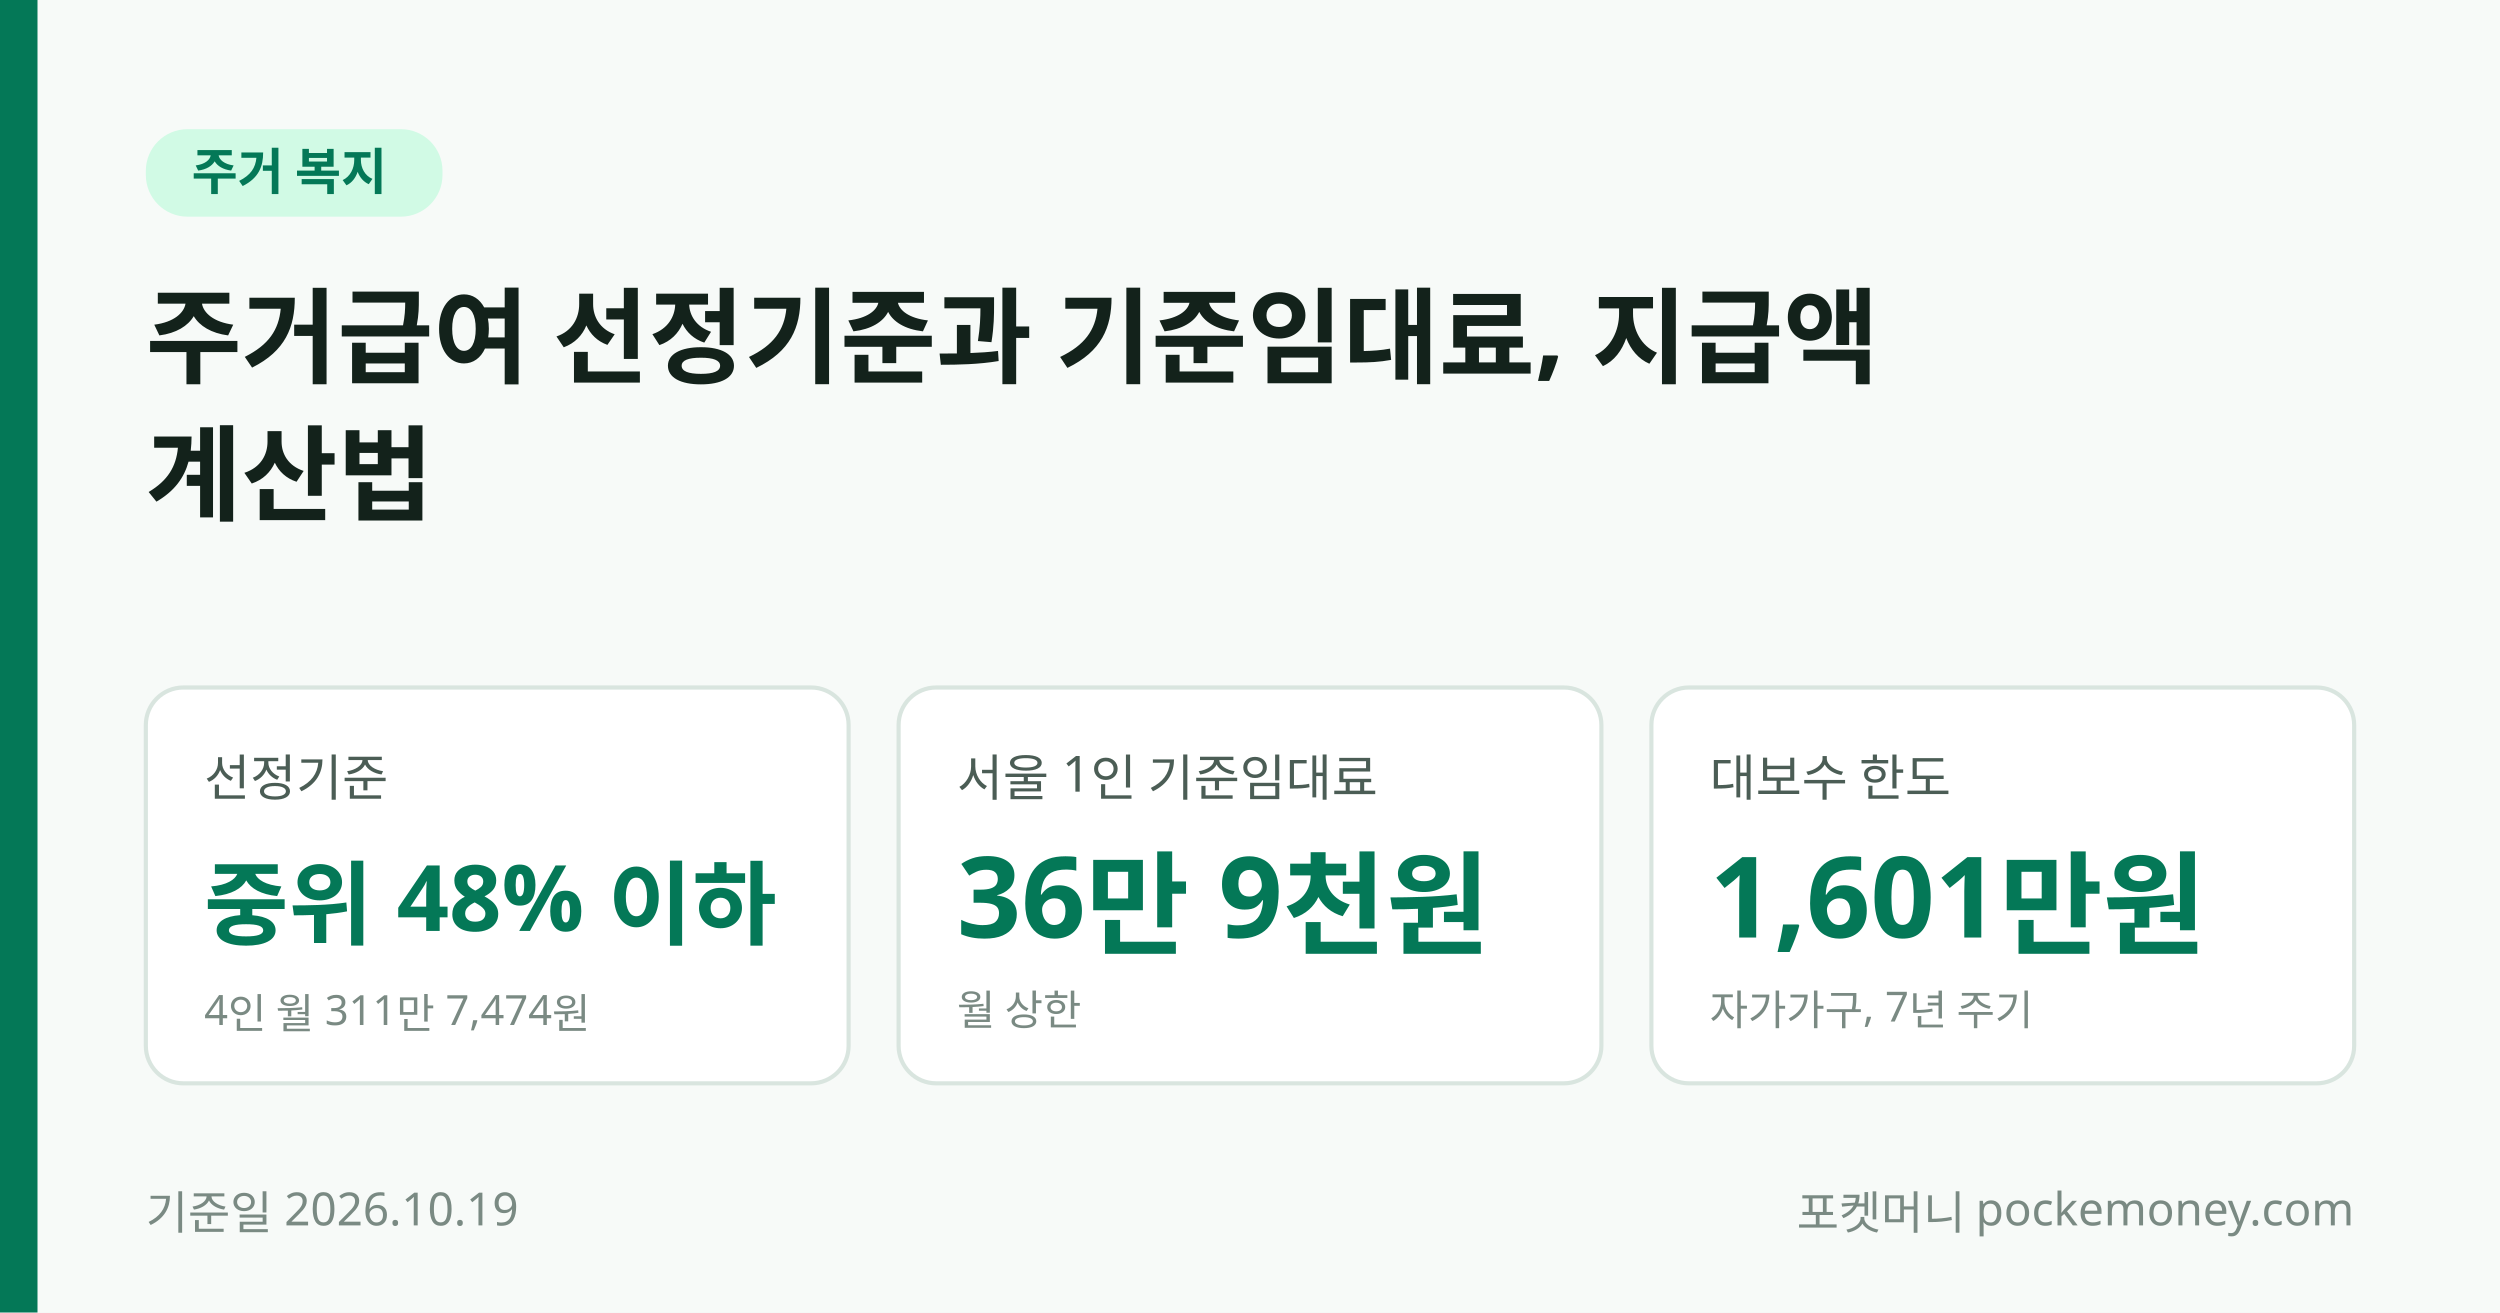
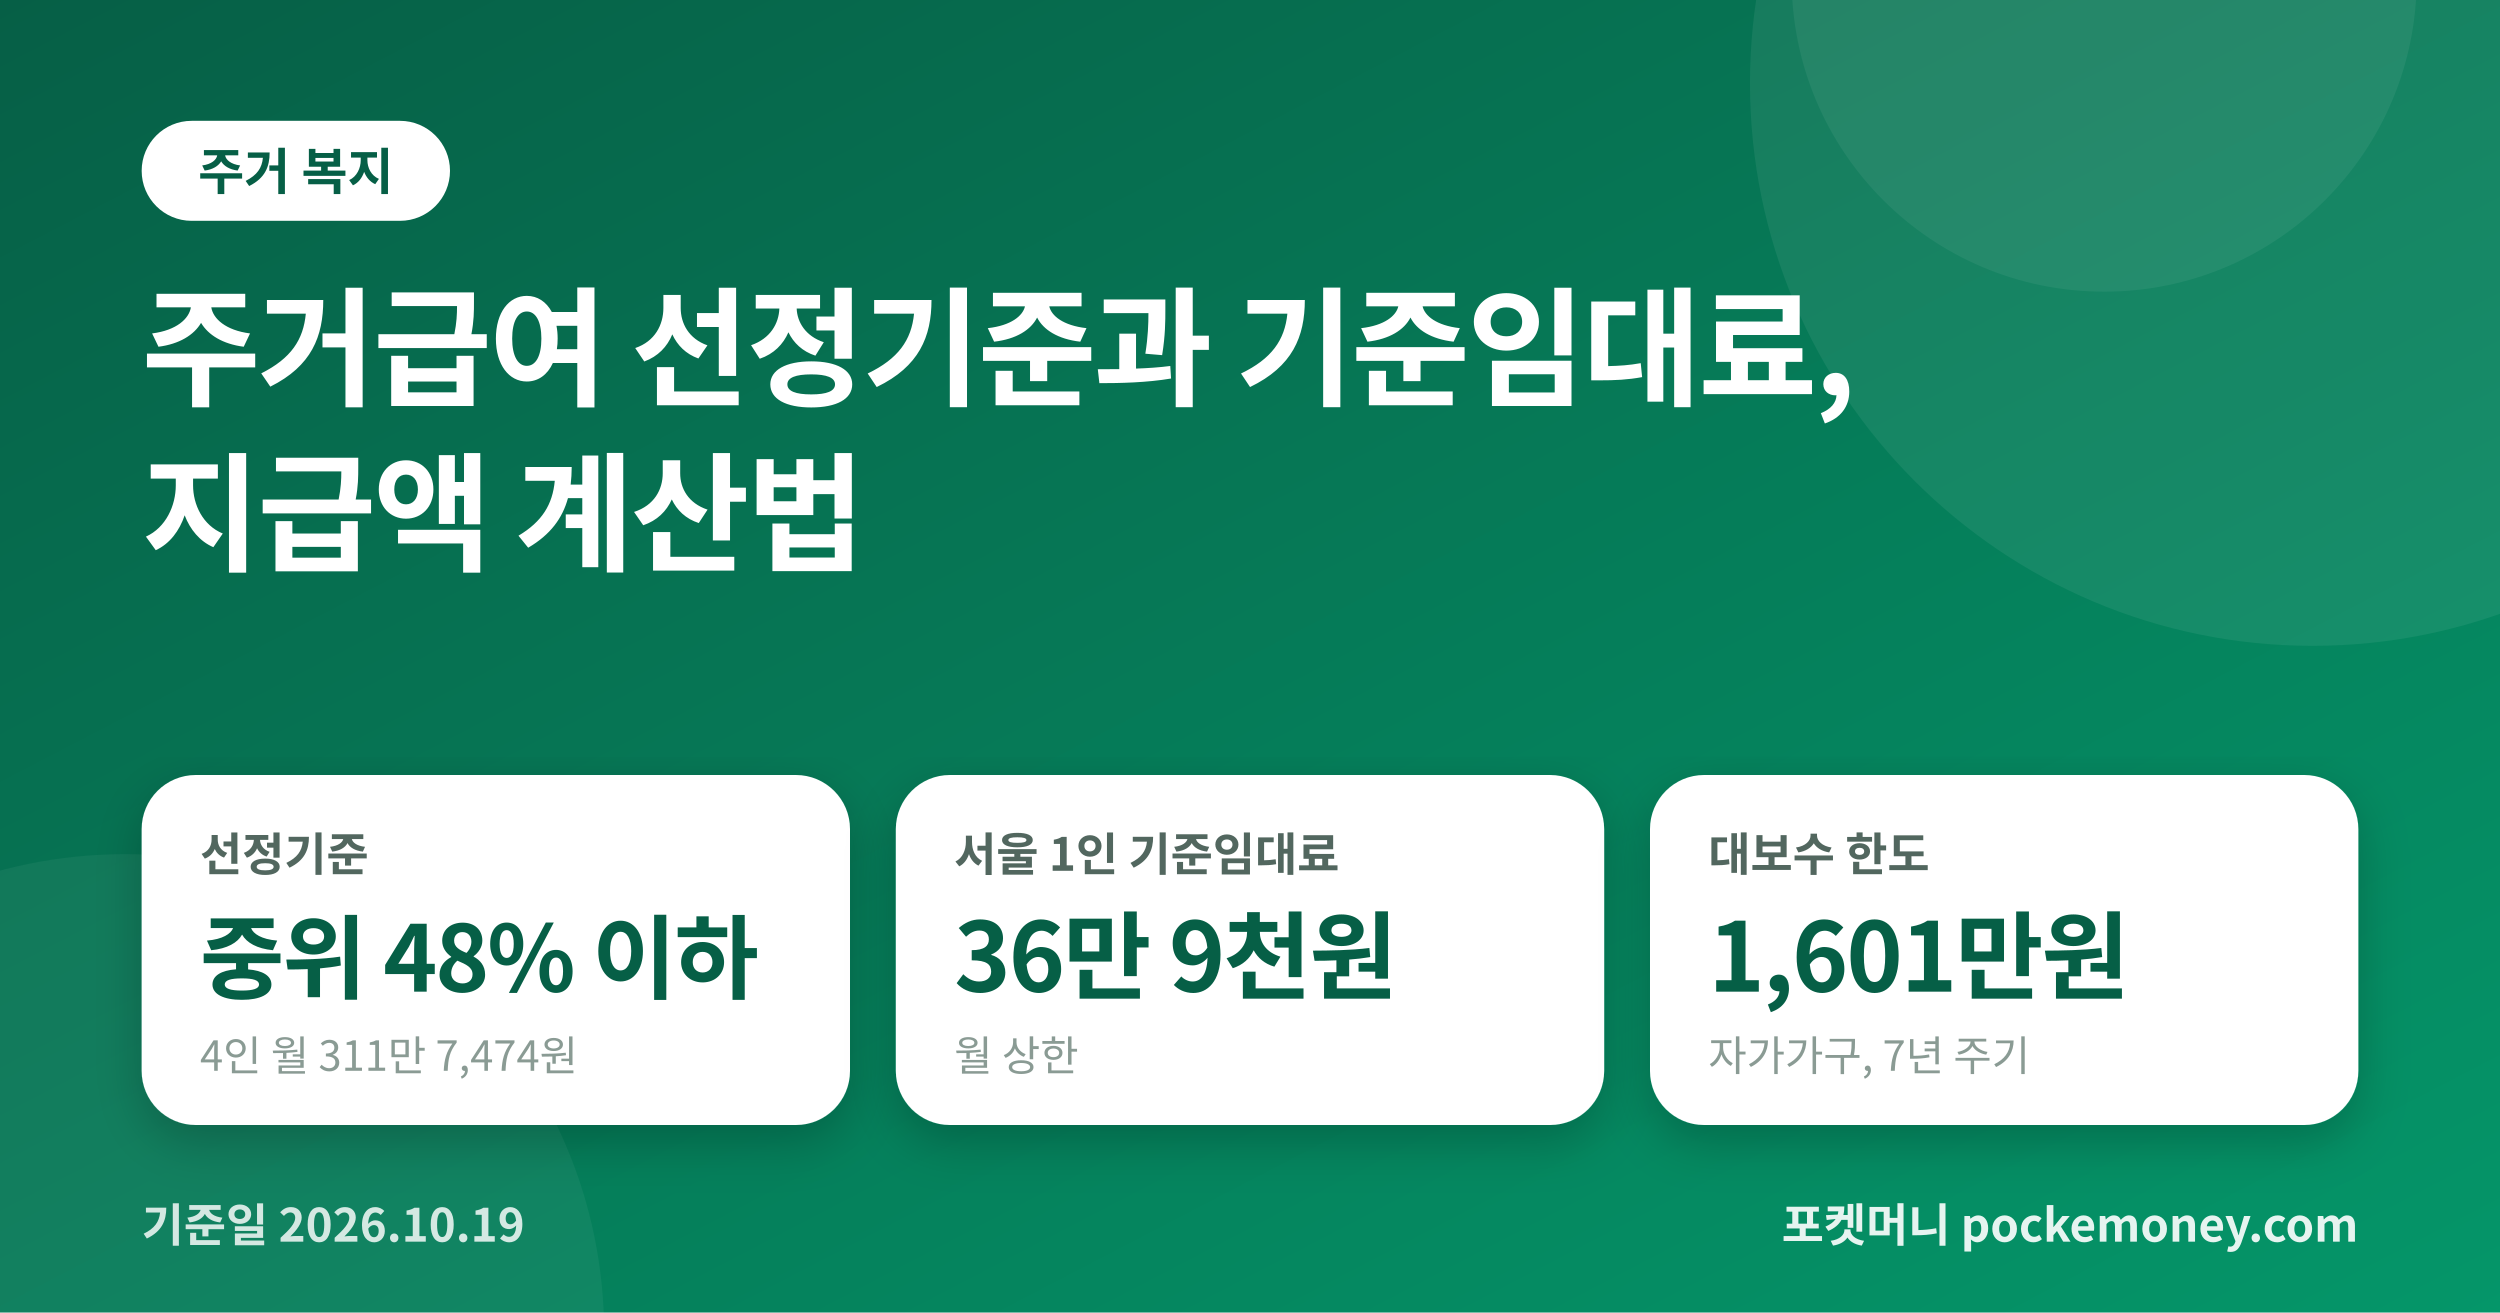
- <svg xmlns="http://www.w3.org/2000/svg" width="1200" height="630" viewBox="0 0 1200 630" role="img" aria-label="주거급여 선정기준과 기준임대료, 지급액 계산법">
-   <rect width="1200" height="630" fill="#f7faf8" />
-   <rect x="0" y="0" width="1200" height="630" fill="#f7faf8" />
-   <rect x="0" y="0" width="18" height="630" fill="#047857" />
-   <rect x="70" y="62" rx="20" ry="20" width="142.4" height="42" fill="#d1fae5" />
-   <text x="92" y="91" font-family="NanumGothic, 'Noto Sans KR', sans-serif" font-size="24" font-weight="700" fill="#047857" text-anchor="start">주거 복지</text>
-   <text x="70" y="180" font-family="NanumGothic, 'Noto Sans KR', sans-serif" font-size="50" font-weight="700" fill="#13221b" text-anchor="start">주거급여 선정기준과 기준임대료, 지급액</text>
-   <text x="70" y="246" font-family="NanumGothic, 'Noto Sans KR', sans-serif" font-size="50" font-weight="700" fill="#13221b" text-anchor="start">계산법</text>
-   <rect x="70" y="330" width="337.333" height="190" rx="18" fill="#ffffff" stroke="#d9e5df" stroke-width="2" />
-   <text x="98" y="382" font-family="NanumGothic, 'Noto Sans KR', sans-serif" font-size="24" font-weight="400" fill="#4b5d55" text-anchor="start">선정기준</text>
-   <text x="98" y="450" font-family="NanumGothic, 'Noto Sans KR', sans-serif" font-size="44" font-weight="700" fill="#047857" text-anchor="start">중위 48% 이하</text>
-   <text x="98" y="492" font-family="NanumGothic, 'Noto Sans KR', sans-serif" font-size="20" font-weight="400" fill="#7a8a83" text-anchor="start">4인 월 311만 7,474원</text>
-   <rect x="431.333" y="330" width="337.333" height="190" rx="18" fill="#ffffff" stroke="#d9e5df" stroke-width="2" />
-   <text x="459.333" y="382" font-family="NanumGothic, 'Noto Sans KR', sans-serif" font-size="24" font-weight="400" fill="#4b5d55" text-anchor="start">서울 1인 기준임대료</text>
-   <text x="459.333" y="450" font-family="NanumGothic, 'Noto Sans KR', sans-serif" font-size="54" font-weight="700" fill="#047857" text-anchor="start">36만 9천원</text>
-   <text x="459.333" y="492" font-family="NanumGothic, 'Noto Sans KR', sans-serif" font-size="20" font-weight="400" fill="#7a8a83" text-anchor="start">월 상한</text>
-   <rect x="792.667" y="330" width="337.333" height="190" rx="18" fill="#ffffff" stroke="#d9e5df" stroke-width="2" />
-   <text x="820.667" y="382" font-family="NanumGothic, 'Noto Sans KR', sans-serif" font-size="24" font-weight="400" fill="#4b5d55" text-anchor="start">대보수 한도</text>
-   <text x="820.667" y="450" font-family="NanumGothic, 'Noto Sans KR', sans-serif" font-size="54" font-weight="700" fill="#047857" text-anchor="start">1,601만원</text>
-   <text x="820.667" y="492" font-family="NanumGothic, 'Noto Sans KR', sans-serif" font-size="20" font-weight="400" fill="#7a8a83" text-anchor="start">자가가구, 7년 주기</text>
-   <text x="70" y="590" font-family="NanumGothic, 'Noto Sans KR', sans-serif" font-size="22" font-weight="400" fill="#7a8a83" text-anchor="start">기준일 2026.10.19</text>
-   <text x="1130" y="590" font-family="NanumGothic, 'Noto Sans KR', sans-serif" font-size="22" font-weight="400" fill="#7a8a83" text-anchor="end">포켓머니 pockemoney.com</text>
+ <svg xmlns="http://www.w3.org/2000/svg" width="1200" height="630" viewBox="0 0 1200 630">
+   <defs>
+     <linearGradient id="g" x1="0" y1="0" x2="1" y2="1">
+       <stop offset="0" stop-color="#065f46" />
+       <stop offset="1" stop-color="#059669" />
+     </linearGradient>
+     <filter id="sh" x="-10%" y="-10%" width="120%" height="140%">
+       <feGaussianBlur in="SourceAlpha" stdDeviation="12" />
+       <feOffset dy="8" />
+       <feComponentTransfer>
+         <feFuncA type="linear" slope="0.22" />
+       </feComponentTransfer>
+       <feMerge>
+         <feMergeNode />
+         <feMergeNode in="SourceGraphic" />
+       </feMerge>
+     </filter>
+   </defs>
+   <rect width="1200" height="630" fill="url(#g)" />
+   <circle cx="1110" cy="40" r="270" fill="#fff" fill-opacity="0.07" />
+   <circle cx="1010" cy="-10" r="150" fill="#fff" fill-opacity="0.06" />
+   <circle cx="60" cy="640" r="230" fill="#fff" fill-opacity="0.05" />
+   <rect x="68" y="58" width="148" height="48" rx="24" fill="#fff" />
+   <text x="142" y="91" font-family="Pretendard, 'Noto Sans CJK KR', sans-serif" font-size="24" font-weight="700" fill="#065f46" text-anchor="middle">주거 복지</text>
+   <text x="68" y="190" font-family="Pretendard, 'Noto Sans CJK KR', sans-serif" font-size="62" font-weight="800" fill="#fff" text-anchor="start" letter-spacing="-1.5">주거급여 선정기준과 기준임대료,</text>
+   <text x="68" y="269.36" font-family="Pretendard, 'Noto Sans CJK KR', sans-serif" font-size="62" font-weight="800" fill="#fff" text-anchor="start" letter-spacing="-1.5">지급액 계산법</text>
+   <g filter="url(#sh)">
+     <rect x="68" y="372" width="340" height="168" rx="26" fill="#fff" />
+   </g>
+   <text x="96" y="418" font-family="Pretendard, 'Noto Sans CJK KR', sans-serif" font-size="22" font-weight="600" fill="#52675f" text-anchor="start">선정기준</text>
+   <text x="96" y="476" font-family="Pretendard, 'Noto Sans CJK KR', sans-serif" font-size="44" font-weight="800" fill="#065f46" text-anchor="start" letter-spacing="-1">중위 48% 이하</text>
+   <text x="96" y="514" font-family="Pretendard, 'Noto Sans CJK KR', sans-serif" font-size="20" font-weight="500" fill="#8a9b94" text-anchor="start">4인 월 311만 7,474원</text>
+   <g filter="url(#sh)">
+     <rect x="430" y="372" width="340" height="168" rx="26" fill="#fff" />
+   </g>
+   <text x="458" y="418" font-family="Pretendard, 'Noto Sans CJK KR', sans-serif" font-size="22" font-weight="600" fill="#52675f" text-anchor="start">서울 1인 기준임대료</text>
+   <text x="458" y="476" font-family="Pretendard, 'Noto Sans CJK KR', sans-serif" font-size="46" font-weight="800" fill="#065f46" text-anchor="start" letter-spacing="-1">36만 9천원</text>
+   <text x="458" y="514" font-family="Pretendard, 'Noto Sans CJK KR', sans-serif" font-size="20" font-weight="500" fill="#8a9b94" text-anchor="start">월 상한</text>
+   <g filter="url(#sh)">
+     <rect x="792" y="372" width="340" height="168" rx="26" fill="#fff" />
+   </g>
+   <text x="820" y="418" font-family="Pretendard, 'Noto Sans CJK KR', sans-serif" font-size="22" font-weight="600" fill="#52675f" text-anchor="start">대보수 한도</text>
+   <text x="820" y="476" font-family="Pretendard, 'Noto Sans CJK KR', sans-serif" font-size="46" font-weight="800" fill="#065f46" text-anchor="start" letter-spacing="-1">1,601만원</text>
+   <text x="820" y="514" font-family="Pretendard, 'Noto Sans CJK KR', sans-serif" font-size="20" font-weight="500" fill="#8a9b94" text-anchor="start">자가가구, 7년 주기</text>
+   <text x="68" y="596" font-family="Pretendard, 'Noto Sans CJK KR', sans-serif" font-size="22" font-weight="600" fill="#fff" text-anchor="start" fill-opacity="0.82">기준일 2026.10.19</text>
+   <text x="1132" y="596" font-family="Pretendard, 'Noto Sans CJK KR', sans-serif" font-size="22" font-weight="700" fill="#fff" text-anchor="end" fill-opacity="0.9">포켓머니 pockemoney.com</text>
</svg>
